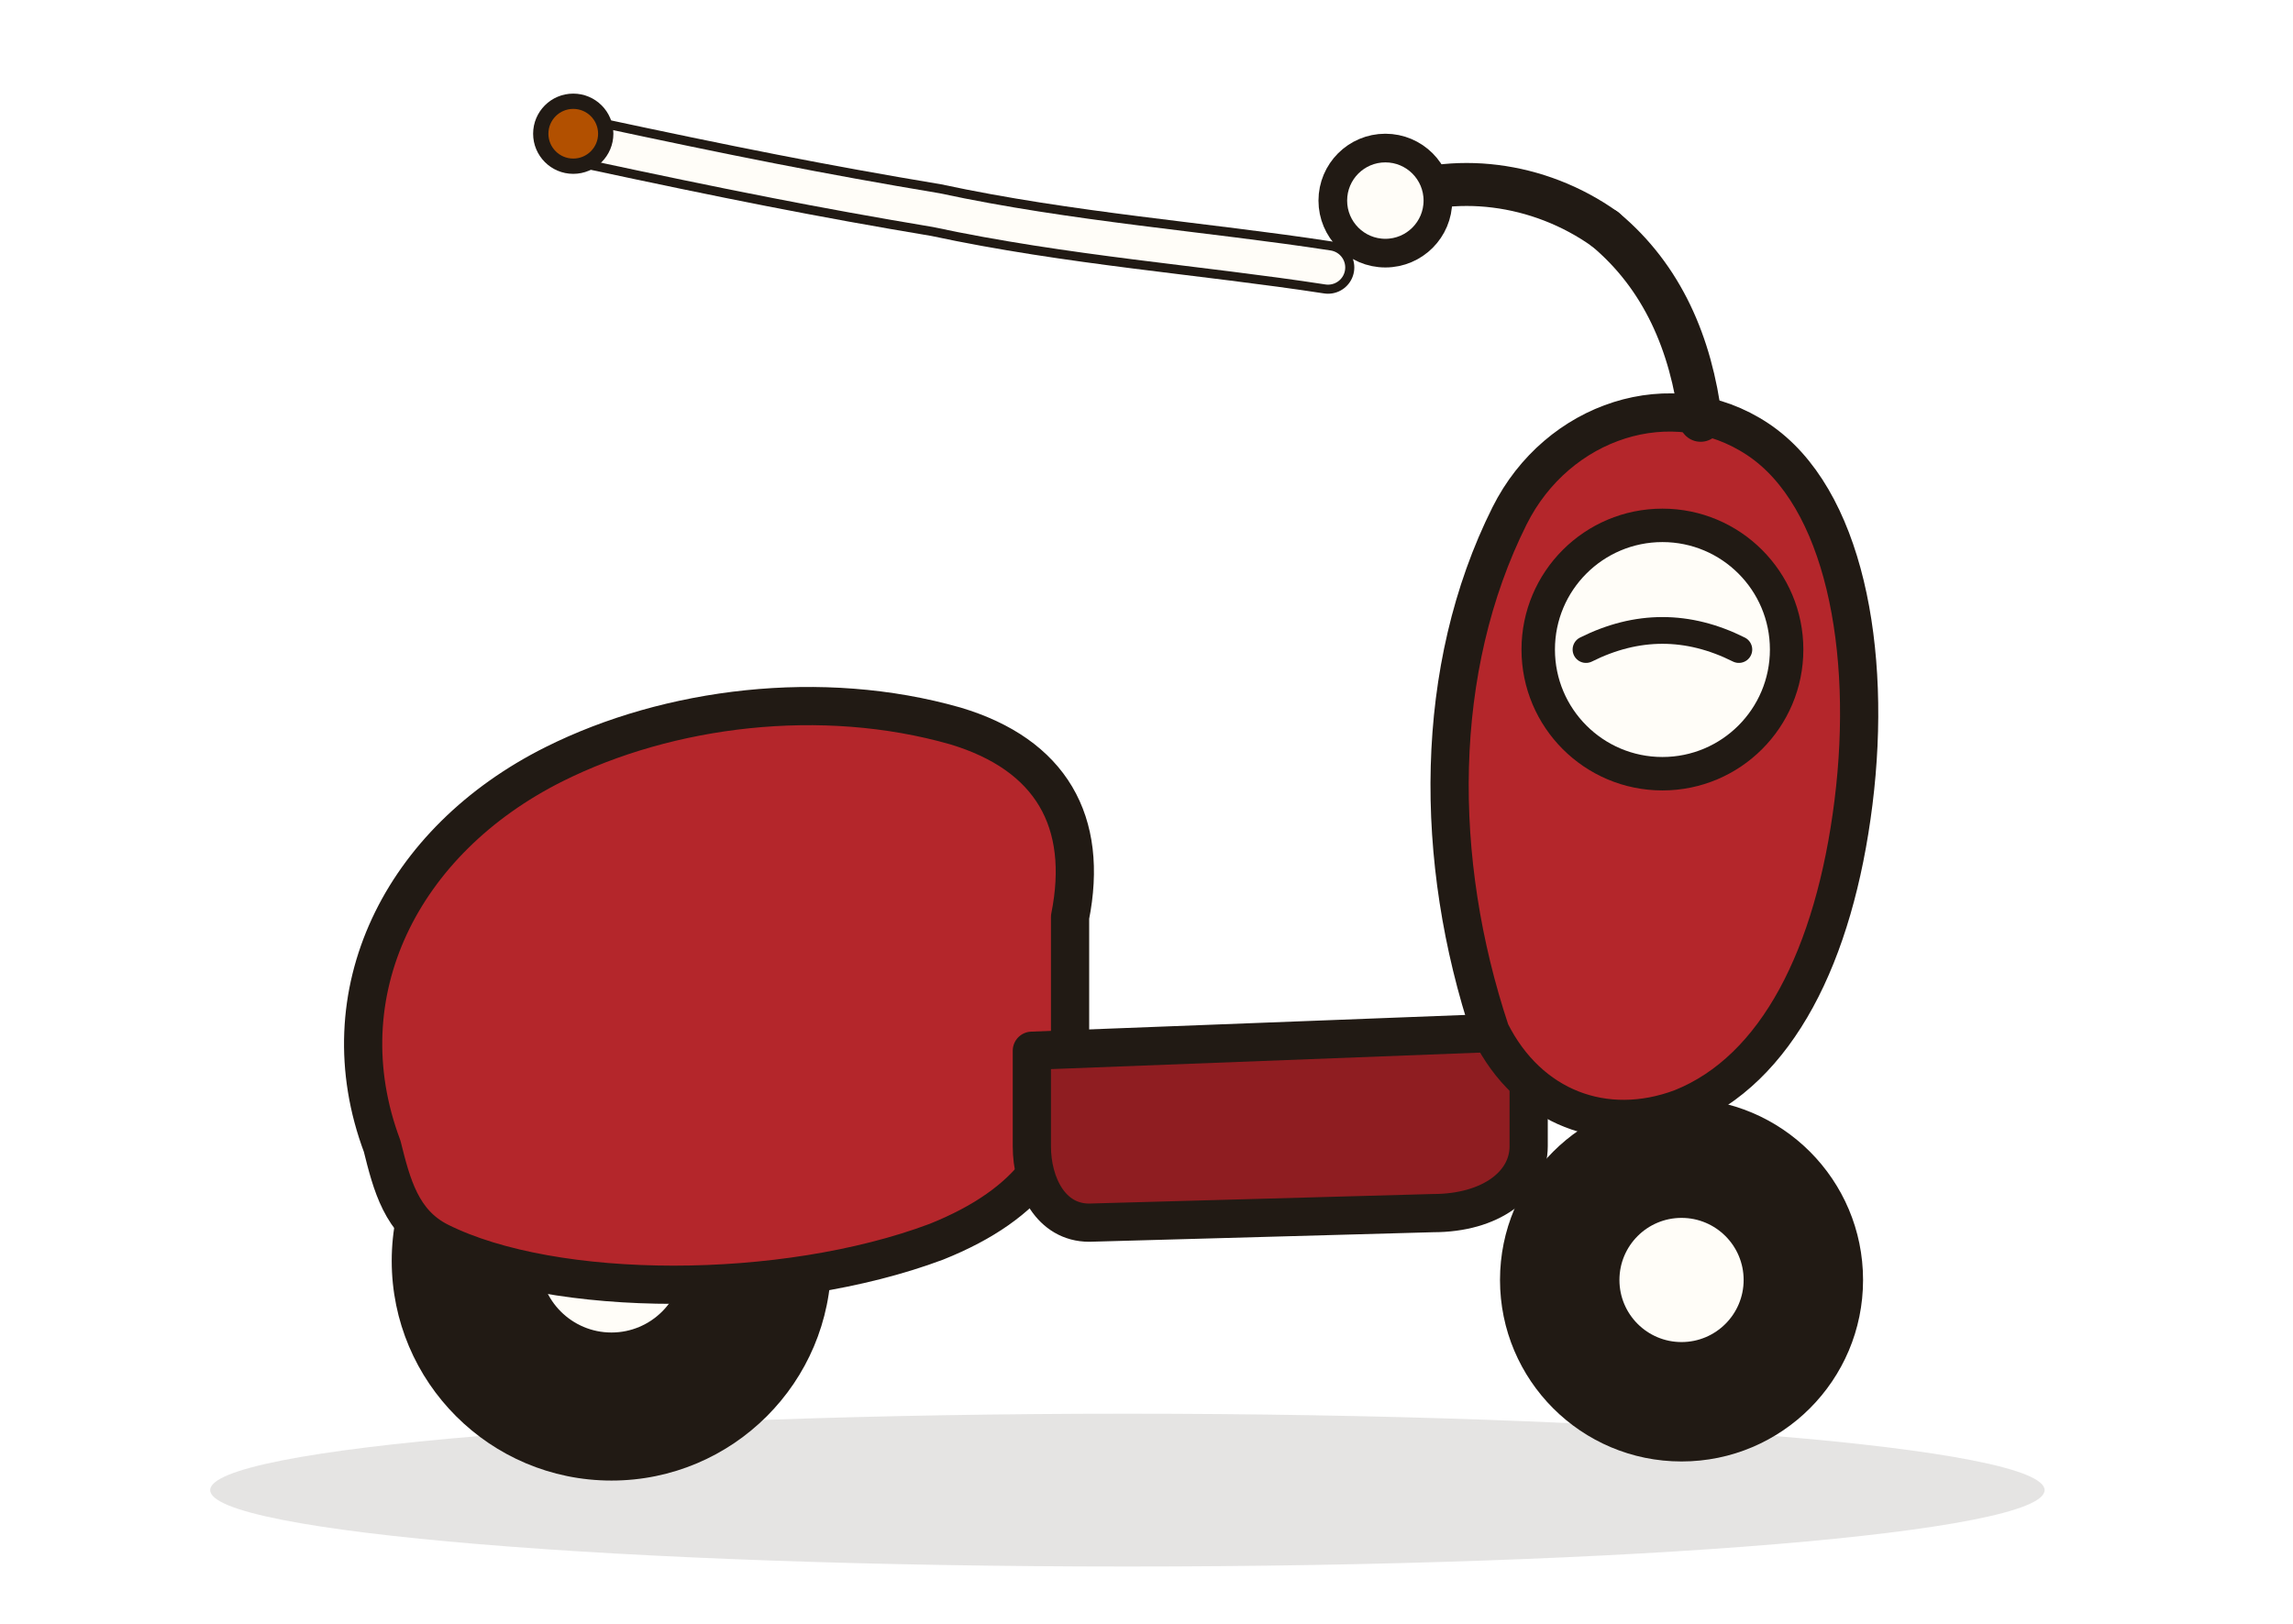
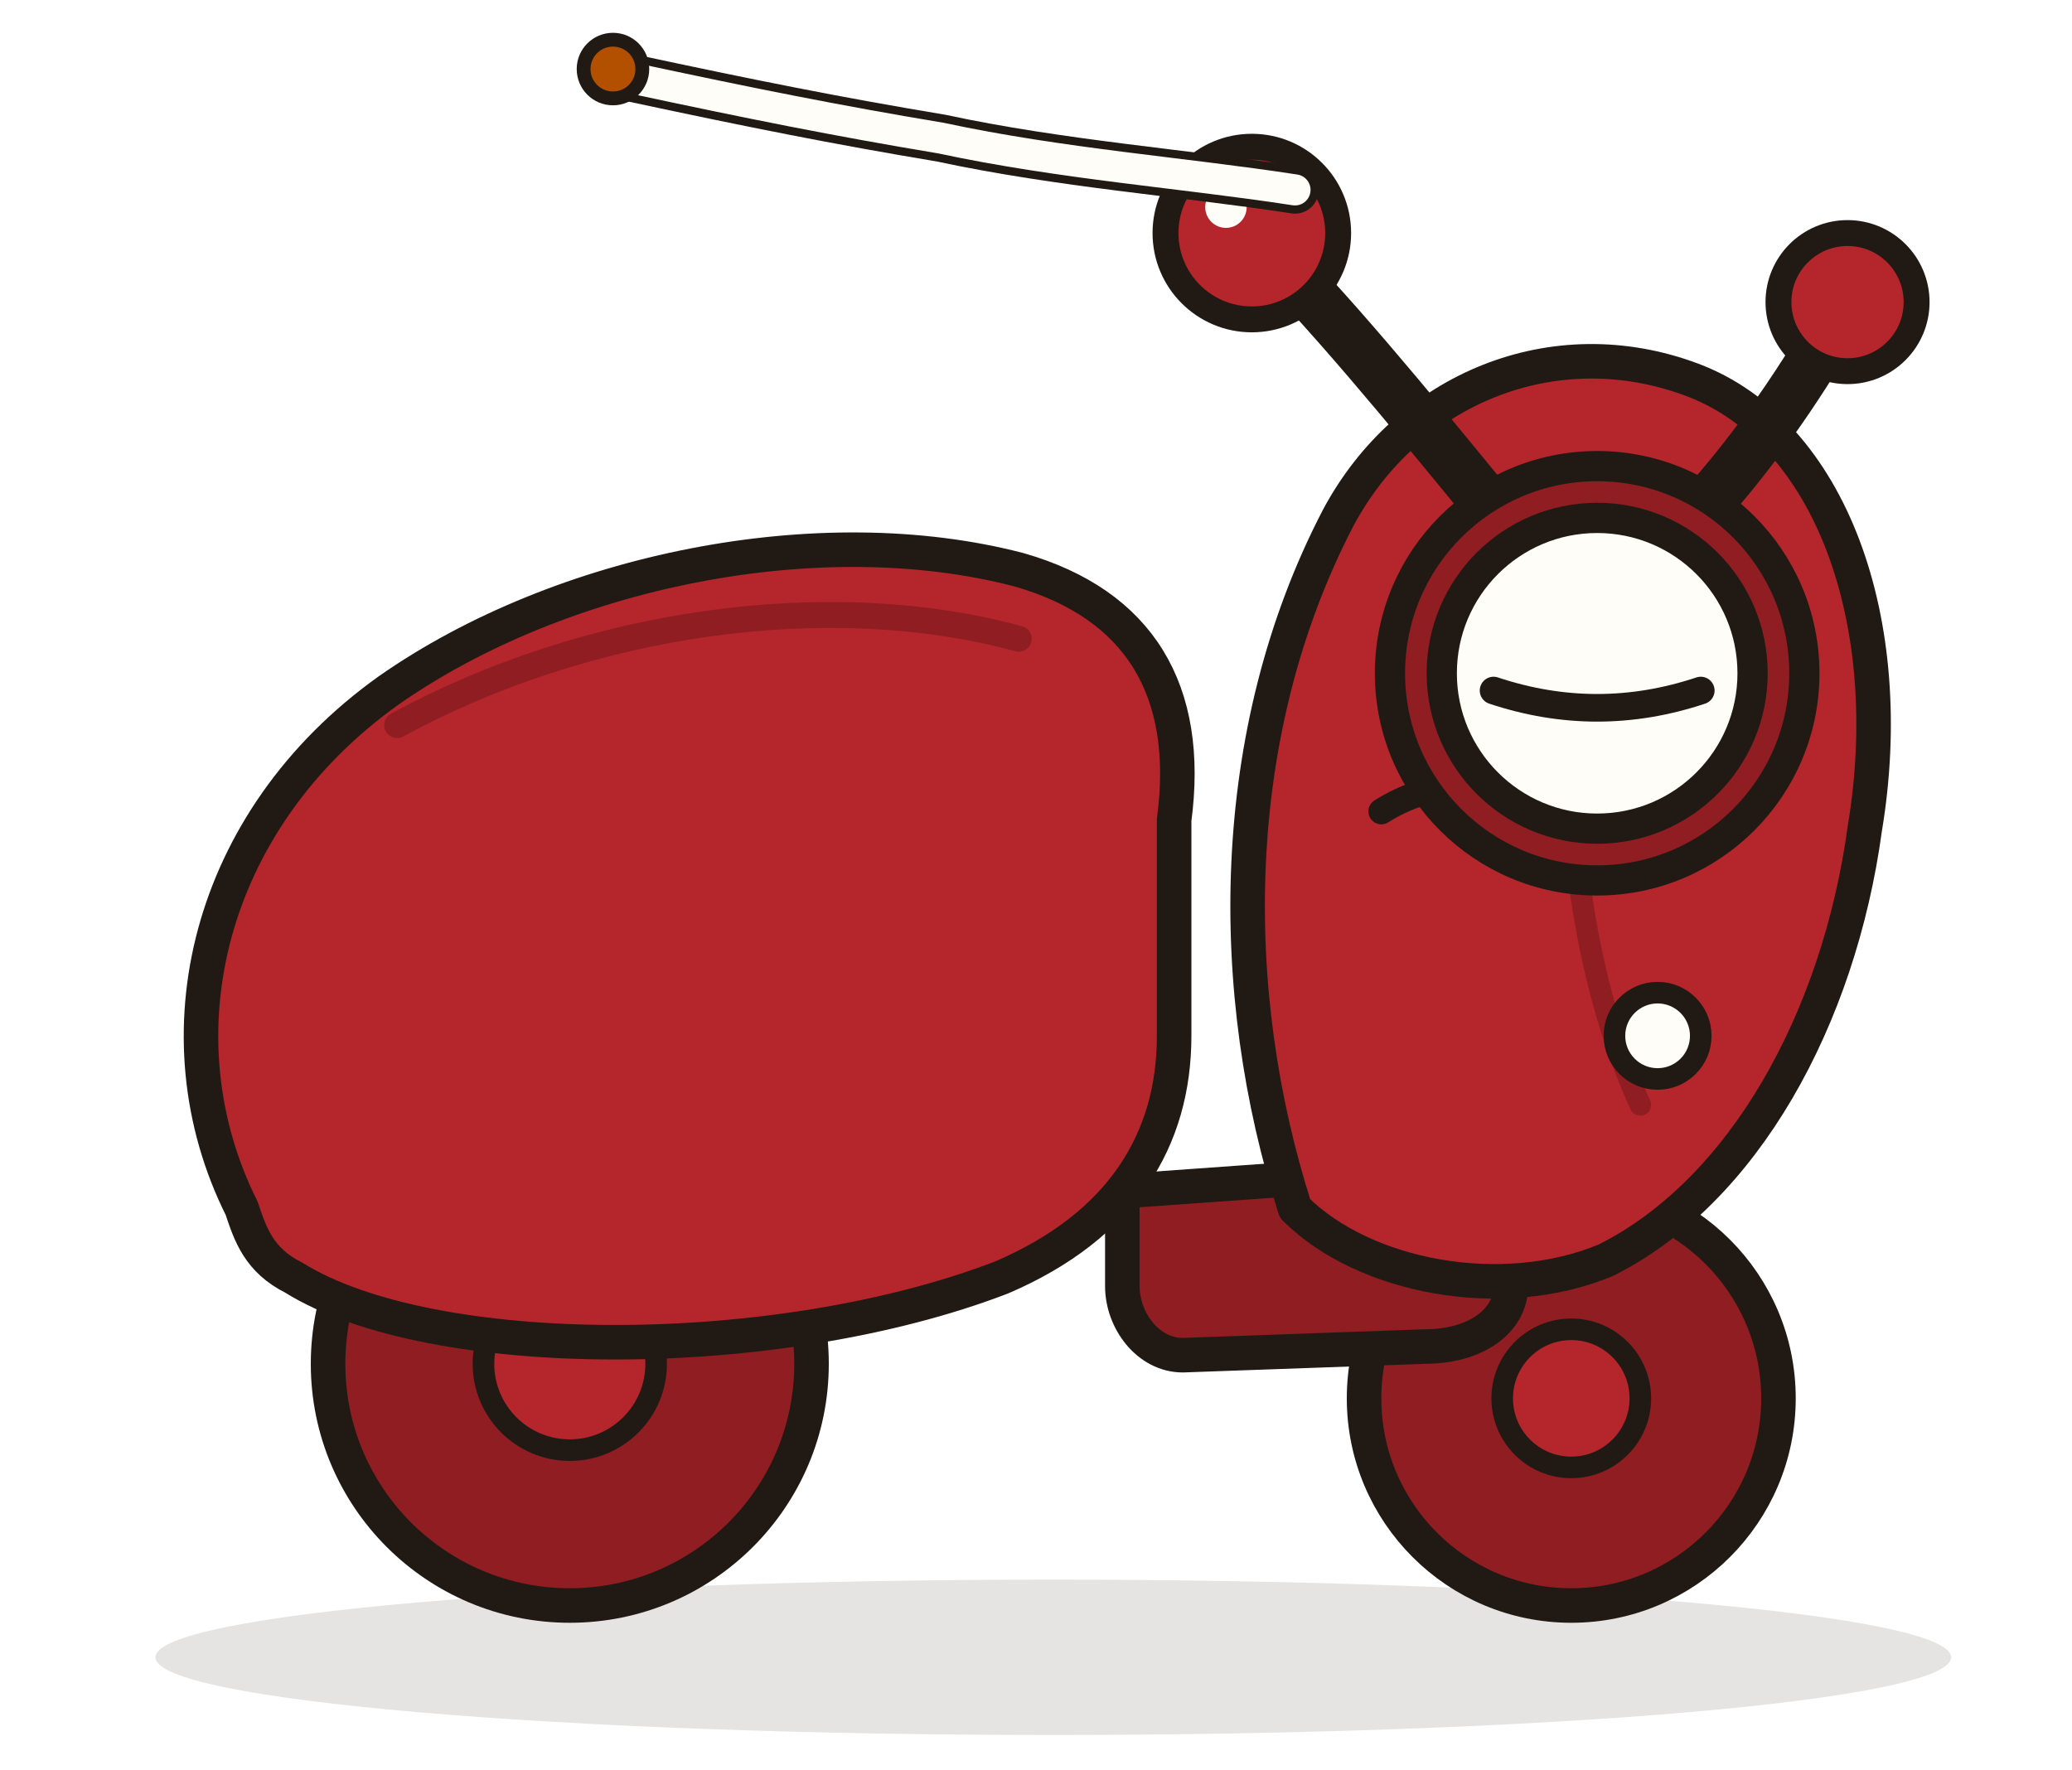
- <svg xmlns="http://www.w3.org/2000/svg" viewBox="0 0 240 170" role="img" aria-hidden="true">
+ <svg xmlns="http://www.w3.org/2000/svg" viewBox="0 0 240 205" role="img" aria-hidden="true">
  <style>
@media (prefers-reduced-motion: no-preference) {
-   .ribbon { animation: ribbon-flutter 2.4s ease-in-out infinite; transform-origin: 139px 28px; }
+   .ribbon { animation: ribbon-flutter 2.4s ease-in-out infinite; transform-origin: 150px 22px; }
  @keyframes ribbon-flutter { 0%, 100% { transform: rotate(0deg); } 50% { transform: rotate(-3deg); } }
-   .idle-bob { animation: idle-bob 3.4s ease-in-out infinite; transform-origin: 118px 130px; }
+   .idle-bob { animation: idle-bob 3.4s ease-in-out infinite; transform-origin: 122px 158px; }
  @keyframes idle-bob { 0%, 100% { transform: translateY(0); } 50% { transform: translateY(-3px); } }
  .sparkle { animation: sparkle-pulse 1.4s ease-in-out infinite; transform-box: fill-box; transform-origin: center; }
  @keyframes sparkle-pulse { 0%, 100% { opacity: 0.35; transform: scale(0.85); } 50% { opacity: 1; transform: scale(1.05); } }
}
</style>
-   <ellipse cx="118" cy="156" rx="96" ry="8" fill="#211a14" opacity="0.12" />
+   <ellipse cx="122" cy="192" rx="104" ry="9" fill="#211a14" opacity="0.12" />
  <g class="">
-     <circle cx="64" cy="132" r="23" fill="#211a14" />
-     <circle cx="64" cy="132" r="7.5" fill="#fffdf8" />
-     <circle cx="176" cy="134" r="19" fill="#211a14" />
-     <circle cx="176" cy="134" r="6.5" fill="#fffdf8" />
-     <path d="M40,120            C34,104 42,88 58,80            C70,74 86,72 100,76            C110,79 114,86 112,96            L112,112            C112,120 108,126 98,130            C82,136 58,136 46,130            C42,128 41,124 40,120 Z" fill="#b4262b" stroke="#211a14" stroke-width="4" stroke-linejoin="round" />
-     <path d="M108,110 L160,108 L160,120 C160,124 156,127 150,127 L114,128 C110,128 108,124 108,120 Z" fill="#8f1d21" stroke="#211a14" stroke-width="4" stroke-linejoin="round" />
-     <path d="M156,108            C150,90 150,70 158,54            C163,44 175,40 184,46            C193,52 196,68 194,84            C192,100 186,112 176,116            C168,119 160,116 156,108 Z" fill="#b4262b" stroke="#211a14" stroke-width="4" stroke-linejoin="round" />
-     <path d="M178,44 C177,36 174,29 168,24" stroke="#211a14" stroke-width="4.5" fill="none" stroke-linecap="round" />
-     <path d="M168,24 C161,19 152,18 145,21" stroke="#211a14" stroke-width="4.5" fill="none" stroke-linecap="round" />
-     <circle cx="145" cy="21" r="5.5" fill="#fffdf8" stroke="#211a14" stroke-width="3" />
+     <circle cx="66" cy="158" r="28" fill="#8f1d21" stroke="#211a14" stroke-width="4" />
+     <circle cx="66" cy="158" r="10" fill="#b4262b" stroke="#211a14" stroke-width="2.5" />
+     <circle cx="182" cy="162" r="24" fill="#8f1d21" stroke="#211a14" stroke-width="4" />
+     <circle cx="182" cy="162" r="8" fill="#b4262b" stroke="#211a14" stroke-width="2.5" />
+     <path d="M28,140 C18,120 24,95 45,80 C65,66 95,60 118,66            C132,70 138,80 136,95 L136,120 C136,132 130,142 116,148            C90,158 50,158 34,148 C30,146 29,143 28,140 Z" fill="#b4262b" stroke="#211a14" stroke-width="4" stroke-linejoin="round" />
+     <path d="M46,84 C68,72 96,68 118,74" stroke="#8f1d21" stroke-width="3" fill="none" stroke-linecap="round" />
+     <path d="M130,138 L172,135 L175,149 C175,153 171,156 165,156 L137,157            C133,157 130,153 130,149 Z" fill="#8f1d21" stroke="#211a14" stroke-width="4" stroke-linejoin="round" />
+     <path d="M150,140 C142,115 142,85 155,60 C163,45 180,38 196,44            C212,50 220,72 216,96 C213,118 202,138 186,146            C174,151 158,148 150,140 Z" fill="#b4262b" stroke="#211a14" stroke-width="4" stroke-linejoin="round" />
+     <path d="M186,55 C180,76 180,106 190,128" stroke="#8f1d21" stroke-width="2.5" fill="none" stroke-linecap="round" />
+     <circle cx="192" cy="120" r="5" fill="#fffdf8" stroke="#211a14" stroke-width="2.5" />
+     <path d="M160,94 Q168,89 176,93" stroke="#211a14" stroke-width="3" fill="none" stroke-linecap="round" />
+     <path d="M172,58 C163,47 154,36 145,27" stroke="#211a14" stroke-width="6" fill="none" stroke-linecap="round" />
+     <circle cx="145" cy="27" r="10" fill="#b4262b" stroke="#211a14" stroke-width="3" />
+     <circle cx="142" cy="24" r="2.4" fill="#fffdf8" />
+     <path d="M198,58 C205,50 210,42 214,35" stroke="#211a14" stroke-width="6" fill="none" stroke-linecap="round" />
+     <circle cx="214" cy="35" r="8" fill="#b4262b" stroke="#211a14" stroke-width="3" />
    <g class="ribbon">
-       <path d="M139,28 C126,26 112,25 98,22 C86,20 76,18 62,15" stroke="#211a14" stroke-width="5.5" fill="none" stroke-linecap="round" />
-       <path d="M139,28 C126,26 112,25 98,22 C86,20 76,18 62,15" stroke="#fffdf8" stroke-width="3.6" fill="none" stroke-linecap="round" />
-       <circle cx="60" cy="14" r="3.4" fill="#b25000" stroke="#211a14" stroke-width="1.6" />
+       <path d="M150,22 C137,20 123,19 109,16 C97,14 87,12 73,9" stroke="#211a14" stroke-width="5.5" fill="none" stroke-linecap="round" />
+       <path d="M150,22 C137,20 123,19 109,16 C97,14 87,12 73,9" stroke="#fffdf8" stroke-width="3.6" fill="none" stroke-linecap="round" />
+       <circle cx="71" cy="8" r="3.4" fill="#b25000" stroke="#211a14" stroke-width="1.6" />
    </g>
-     <circle cx="174" cy="68" r="13" fill="#fffdf8" stroke="#211a14" stroke-width="3.5" />
-     <path d="M166,68 Q174,64 182,68" stroke="#211a14" stroke-width="2.8" fill="none" stroke-linecap="round" />
+     <circle cx="185" cy="78" r="24" fill="#8f1d21" stroke="#211a14" stroke-width="3.5" />
+     <circle cx="185" cy="78" r="18" fill="#fffdf8" stroke="#211a14" stroke-width="3.5" />
+     <path d="M173,80 Q185,84 197,80" stroke="#211a14" stroke-width="3.2" fill="none" stroke-linecap="round" />
  </g>
</svg>
